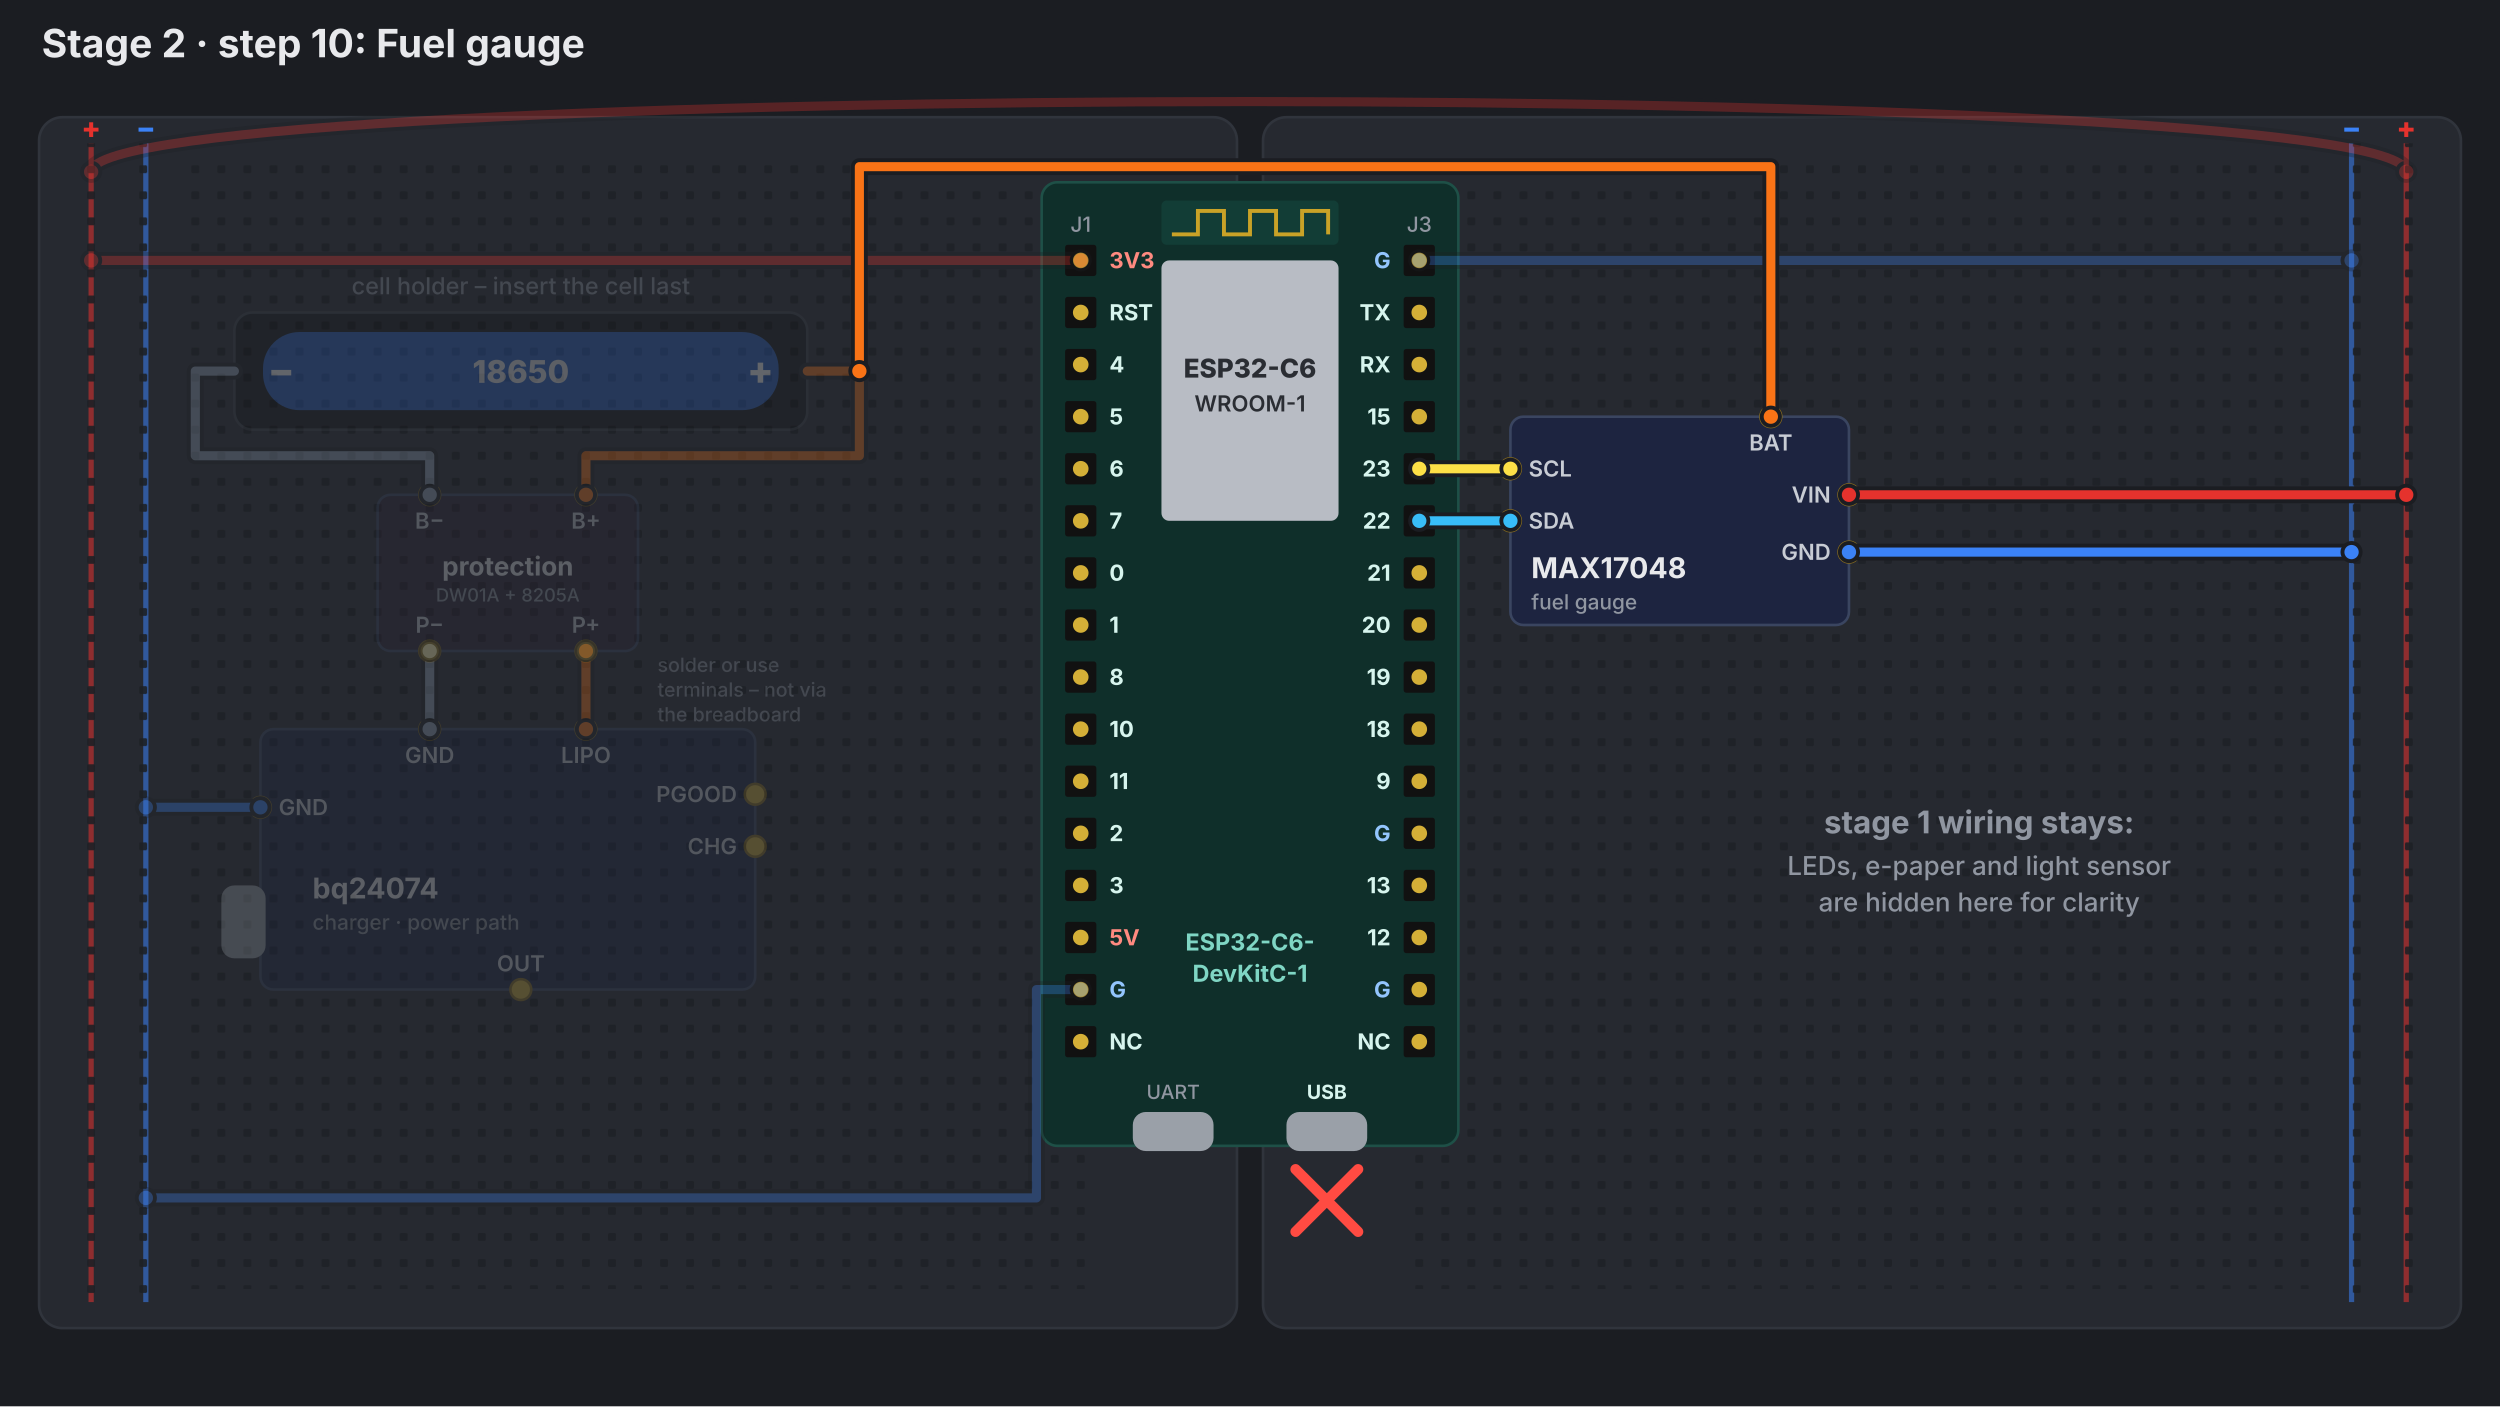
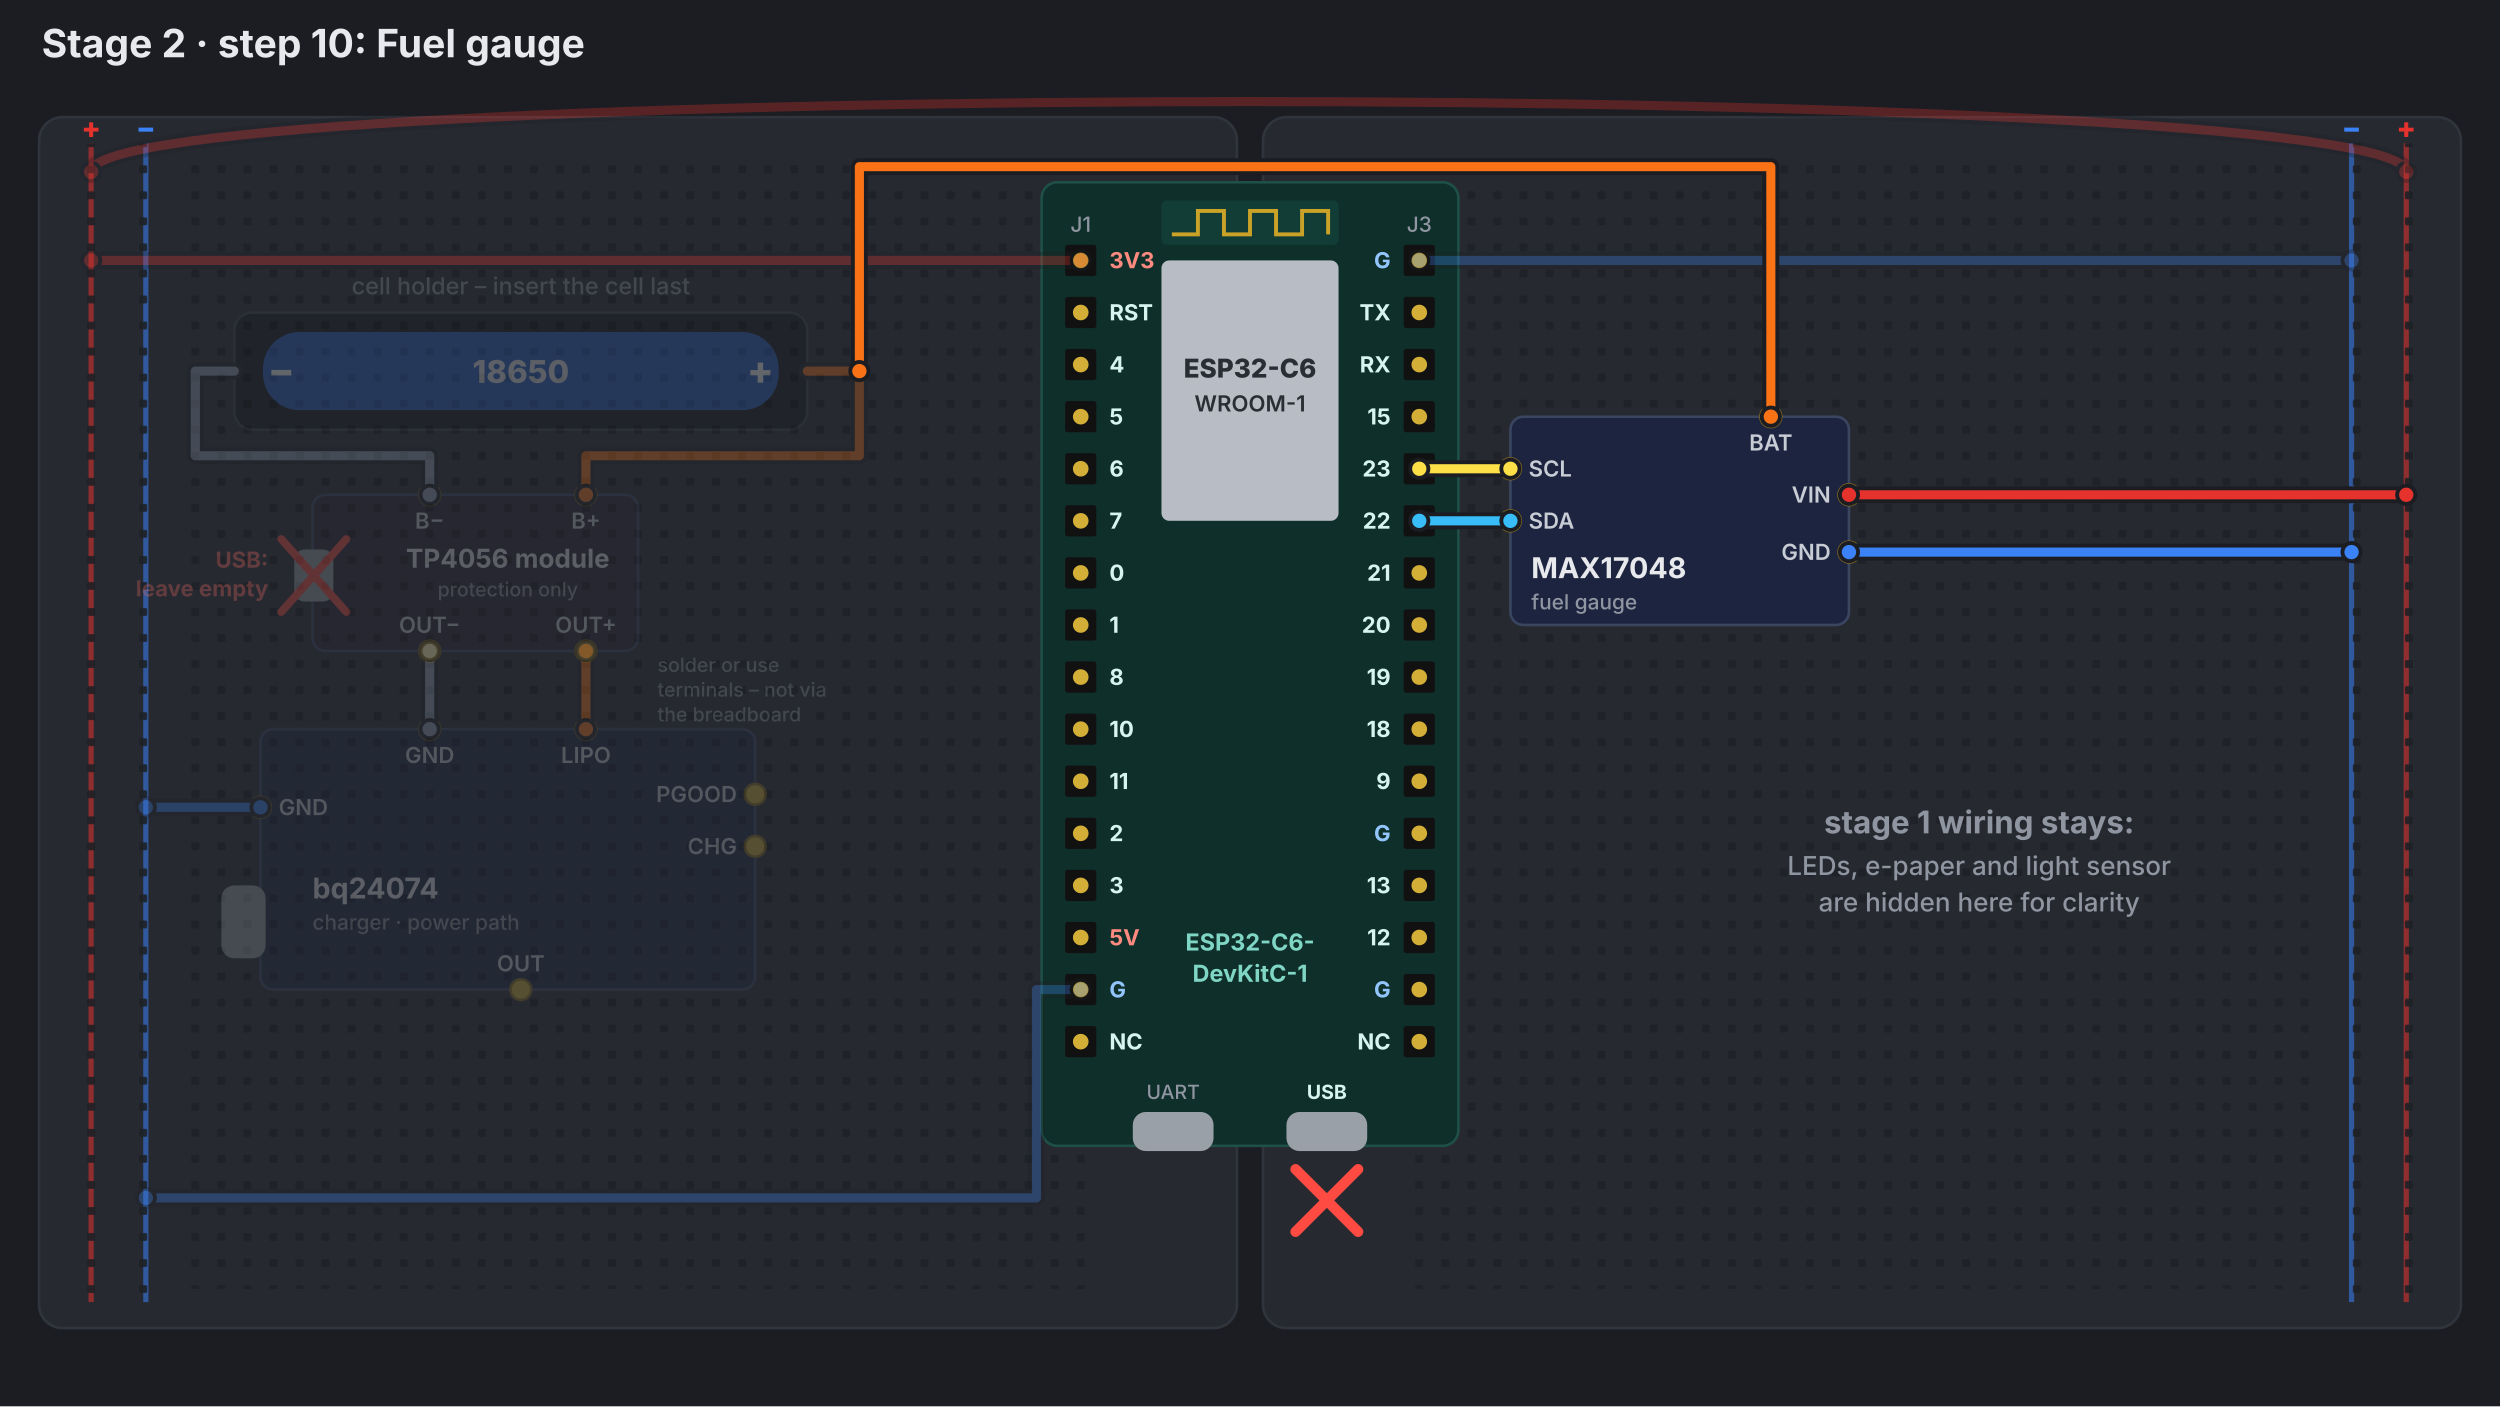
<svg xmlns="http://www.w3.org/2000/svg" viewBox="0 0 1920 1080" width="1920" height="1080" data-show="10">
  <style>
.step{transition:opacity .3s}
svg[data-show] .step{display:none}
svg[data-show] .step.done{display:inline;opacity:.28}
svg[data-show] .step.now{display:inline;opacity:1}
</style>
  <rect width="1920" height="1080" fill="#1b1d22" />
  <g id="base">
    <defs>
      <pattern id="holes" width="20" height="20" patternUnits="userSpaceOnUse">
        <rect x="7" y="7" width="6" height="6" rx="1" fill="#1d2025" />
      </pattern>
    </defs>
    <rect x="30" y="90" width="920" height="930" rx="18" fill="#262930" stroke="#30343c" stroke-width="2" />
    <rect x="140" y="120" width="700" height="870" fill="url(#holes)" opacity=".8" />
    <rect x="970" y="90" width="920" height="930" rx="18" fill="#262930" stroke="#30343c" stroke-width="2" />
    <rect x="1080" y="120" width="700" height="870" fill="url(#holes)" opacity=".8" />
    <path d="M70 110 V1000" stroke="#e5322d" stroke-width="4" opacity=".55" />
    <rect x="61" y="110" width="18" height="890" fill="url(#holes)" opacity=".9" />
    <text x="70" y="106" font-family="Inter, 'DejaVu Sans', 'Segoe UI', Arial, sans-serif" font-size="22" font-weight="800" fill="#e5322d" text-anchor="middle">+</text>
    <path d="M112 110 V1000" stroke="#3b82f6" stroke-width="4" opacity=".55" />
    <rect x="103" y="110" width="18" height="890" fill="url(#holes)" opacity=".9" />
    <text x="112" y="106" font-family="Inter, 'DejaVu Sans', 'Segoe UI', Arial, sans-serif" font-size="22" font-weight="800" fill="#3b82f6" text-anchor="middle">−</text>
    <path d="M1848 110 V1000" stroke="#e5322d" stroke-width="4" opacity=".55" />
    <rect x="1839" y="110" width="18" height="890" fill="url(#holes)" opacity=".9" />
    <text x="1848" y="106" font-family="Inter, 'DejaVu Sans', 'Segoe UI', Arial, sans-serif" font-size="22" font-weight="800" fill="#e5322d" text-anchor="middle">+</text>
    <path d="M1806 110 V1000" stroke="#3b82f6" stroke-width="4" opacity=".55" />
    <rect x="1797" y="110" width="18" height="890" fill="url(#holes)" opacity=".9" />
    <text x="1806" y="106" font-family="Inter, 'DejaVu Sans', 'Segoe UI', Arial, sans-serif" font-size="22" font-weight="800" fill="#3b82f6" text-anchor="middle">−</text>
    <rect x="800" y="140" width="320" height="740" rx="12" fill="#0f2f2a" stroke="#1e5047" stroke-width="2" />
    <rect x="892" y="154" width="136" height="34" rx="4" fill="#123d36" />
    <path d="M900 180 h20 v-18 h20 v18 h20 v-18 h20 v18 h20 v-18 h20 v18" fill="none" stroke="#c9a227" stroke-width="3" />
    <rect x="892" y="200" width="136" height="200" rx="6" fill="#b8bcc4" />
    <text x="960" y="290" font-family="Inter, 'DejaVu Sans', 'Segoe UI', Arial, sans-serif" font-size="20" font-weight="800" fill="#2a2d33" text-anchor="middle">ESP32-C6</text>
    <text x="960" y="316" font-family="Inter, 'DejaVu Sans', 'Segoe UI', Arial, sans-serif" font-size="17" font-weight="600" fill="#2a2d33" text-anchor="middle">WROOM-1</text>
    <text x="960" y="730" font-family="Inter, 'DejaVu Sans', 'Segoe UI', Arial, sans-serif" font-size="18" font-weight="700" fill="#7fd6c4" text-anchor="middle">ESP32-C6-</text>
    <text x="960" y="754" font-family="Inter, 'DejaVu Sans', 'Segoe UI', Arial, sans-serif" font-size="18" font-weight="700" fill="#7fd6c4" text-anchor="middle">DevKitC-1</text>
    <rect x="818" y="188" width="24" height="24" fill="#111" rx="2" />
    <circle cx="830" cy="200" r="6" fill="#d4af37" />
    <rect x="818" y="228" width="24" height="24" fill="#111" rx="2" />
    <circle cx="830" cy="240" r="6" fill="#d4af37" />
    <rect x="818" y="268" width="24" height="24" fill="#111" rx="2" />
    <circle cx="830" cy="280" r="6" fill="#d4af37" />
    <rect x="818" y="308" width="24" height="24" fill="#111" rx="2" />
    <circle cx="830" cy="320" r="6" fill="#d4af37" />
    <rect x="818" y="348" width="24" height="24" fill="#111" rx="2" />
    <circle cx="830" cy="360" r="6" fill="#d4af37" />
    <rect x="818" y="388" width="24" height="24" fill="#111" rx="2" />
    <circle cx="830" cy="400" r="6" fill="#d4af37" />
    <rect x="818" y="428" width="24" height="24" fill="#111" rx="2" />
    <circle cx="830" cy="440" r="6" fill="#d4af37" />
    <rect x="818" y="468" width="24" height="24" fill="#111" rx="2" />
    <circle cx="830" cy="480" r="6" fill="#d4af37" />
    <rect x="818" y="508" width="24" height="24" fill="#111" rx="2" />
    <circle cx="830" cy="520" r="6" fill="#d4af37" />
    <rect x="818" y="548" width="24" height="24" fill="#111" rx="2" />
    <circle cx="830" cy="560" r="6" fill="#d4af37" />
    <rect x="818" y="588" width="24" height="24" fill="#111" rx="2" />
    <circle cx="830" cy="600" r="6" fill="#d4af37" />
    <rect x="818" y="628" width="24" height="24" fill="#111" rx="2" />
    <circle cx="830" cy="640" r="6" fill="#d4af37" />
    <rect x="818" y="668" width="24" height="24" fill="#111" rx="2" />
    <circle cx="830" cy="680" r="6" fill="#d4af37" />
    <rect x="818" y="708" width="24" height="24" fill="#111" rx="2" />
    <circle cx="830" cy="720" r="6" fill="#d4af37" />
    <rect x="818" y="748" width="24" height="24" fill="#111" rx="2" />
    <circle cx="830" cy="760" r="6" fill="#d4af37" />
    <rect x="818" y="788" width="24" height="24" fill="#111" rx="2" />
    <circle cx="830" cy="800" r="6" fill="#d4af37" />
    <rect x="1078" y="188" width="24" height="24" fill="#111" rx="2" />
    <circle cx="1090" cy="200" r="6" fill="#d4af37" />
    <rect x="1078" y="228" width="24" height="24" fill="#111" rx="2" />
    <circle cx="1090" cy="240" r="6" fill="#d4af37" />
    <rect x="1078" y="268" width="24" height="24" fill="#111" rx="2" />
    <circle cx="1090" cy="280" r="6" fill="#d4af37" />
    <rect x="1078" y="308" width="24" height="24" fill="#111" rx="2" />
    <circle cx="1090" cy="320" r="6" fill="#d4af37" />
    <rect x="1078" y="348" width="24" height="24" fill="#111" rx="2" />
    <circle cx="1090" cy="360" r="6" fill="#d4af37" />
    <rect x="1078" y="388" width="24" height="24" fill="#111" rx="2" />
    <circle cx="1090" cy="400" r="6" fill="#d4af37" />
    <rect x="1078" y="428" width="24" height="24" fill="#111" rx="2" />
    <circle cx="1090" cy="440" r="6" fill="#d4af37" />
    <rect x="1078" y="468" width="24" height="24" fill="#111" rx="2" />
    <circle cx="1090" cy="480" r="6" fill="#d4af37" />
    <rect x="1078" y="508" width="24" height="24" fill="#111" rx="2" />
    <circle cx="1090" cy="520" r="6" fill="#d4af37" />
    <rect x="1078" y="548" width="24" height="24" fill="#111" rx="2" />
    <circle cx="1090" cy="560" r="6" fill="#d4af37" />
    <rect x="1078" y="588" width="24" height="24" fill="#111" rx="2" />
    <circle cx="1090" cy="600" r="6" fill="#d4af37" />
    <rect x="1078" y="628" width="24" height="24" fill="#111" rx="2" />
    <circle cx="1090" cy="640" r="6" fill="#d4af37" />
    <rect x="1078" y="668" width="24" height="24" fill="#111" rx="2" />
    <circle cx="1090" cy="680" r="6" fill="#d4af37" />
    <rect x="1078" y="708" width="24" height="24" fill="#111" rx="2" />
    <circle cx="1090" cy="720" r="6" fill="#d4af37" />
    <rect x="1078" y="748" width="24" height="24" fill="#111" rx="2" />
    <circle cx="1090" cy="760" r="6" fill="#d4af37" />
    <rect x="1078" y="788" width="24" height="24" fill="#111" rx="2" />
    <circle cx="1090" cy="800" r="6" fill="#d4af37" />
    <text x="830" y="178" font-family="Inter, 'DejaVu Sans', 'Segoe UI', Arial, sans-serif" font-size="16" font-weight="500" fill="#9096a1" text-anchor="middle">J1</text>
    <text x="1090" y="178" font-family="Inter, 'DejaVu Sans', 'Segoe UI', Arial, sans-serif" font-size="16" font-weight="500" fill="#9096a1" text-anchor="middle">J3</text>
    <rect x="870" y="854" width="62" height="30" rx="10" fill="#9aa0a8" />
    <text x="901" y="844" font-family="Inter, 'DejaVu Sans', 'Segoe UI', Arial, sans-serif" font-size="15" font-weight="500" fill="#9096a1" text-anchor="middle">UART</text>
    <rect x="988" y="854" width="62" height="30" rx="10" fill="#9aa0a8" />
    <text x="1019" y="844" font-family="Inter, 'DejaVu Sans', 'Segoe UI', Arial, sans-serif" font-size="15" font-weight="700" fill="#d7f5ee" text-anchor="middle">USB</text>
    <path d="M995 898 l48 48 M1043 898 l-48 48" stroke="#ff4b42" stroke-width="8" stroke-linecap="round" />
    <g opacity=".3">
      <g class="wire-g">
        <path class="halo" d="M830 200 L70 200" fill="none" stroke="#1b1d22" stroke-width="13" stroke-linecap="round" stroke-linejoin="round" pathLength="1" />
        <path class="wire" d="M830 200 L70 200" fill="none" stroke="#e5322d" stroke-width="7" stroke-linecap="round" stroke-linejoin="round" pathLength="1" />
        <circle class="dot" cx="830" cy="200" r="7" fill="#e5322d" stroke="#1b1d22" stroke-width="3" />
        <circle class="dot" cx="70" cy="200" r="7" fill="#e5322d" stroke="#1b1d22" stroke-width="3" />
      </g>
      <g class="wire-g">
        <path class="halo" d="M830 760 L796 760 L796 920 L112 920" fill="none" stroke="#1b1d22" stroke-width="13" stroke-linecap="round" stroke-linejoin="round" pathLength="1" />
        <path class="wire" d="M830 760 L796 760 L796 920 L112 920" fill="none" stroke="#3b82f6" stroke-width="7" stroke-linecap="round" stroke-linejoin="round" pathLength="1" />
        <circle class="dot" cx="830" cy="760" r="7" fill="#3b82f6" stroke="#1b1d22" stroke-width="3" />
        <circle class="dot" cx="112" cy="920" r="7" fill="#3b82f6" stroke="#1b1d22" stroke-width="3" />
      </g>
      <g class="wire-g">
        <path class="halo" d="M1090 200 L1806 200" fill="none" stroke="#1b1d22" stroke-width="13" stroke-linecap="round" stroke-linejoin="round" pathLength="1" />
        <path class="wire" d="M1090 200 L1806 200" fill="none" stroke="#3b82f6" stroke-width="7" stroke-linecap="round" stroke-linejoin="round" pathLength="1" />
        <circle class="dot" cx="1090" cy="200" r="7" fill="#3b82f6" stroke="#1b1d22" stroke-width="3" />
        <circle class="dot" cx="1806" cy="200" r="7" fill="#3b82f6" stroke="#1b1d22" stroke-width="3" />
      </g>
      <g class="wire-g">
        <path class="halo" d="M70 132 C 70 60, 1848 60, 1848 132" fill="none" stroke="#1b1d22" stroke-width="13" stroke-linecap="round" stroke-linejoin="round" pathLength="1" />
        <path class="wire" d="M70 132 C 70 60, 1848 60, 1848 132" fill="none" stroke="#e5322d" stroke-width="7" stroke-linecap="round" stroke-linejoin="round" pathLength="1" />
        <circle class="dot" cx="70" cy="132" r="7" fill="#e5322d" stroke="#1b1d22" stroke-width="3" />
        <circle class="dot" cx="1848" cy="132" r="7" fill="#e5322d" stroke="#1b1d22" stroke-width="3" />
      </g>
    </g>
    <text x="1520" y="640" font-family="Inter, 'DejaVu Sans', 'Segoe UI', Arial, sans-serif" font-size="24" font-weight="700" fill="#9096a1" text-anchor="middle">stage 1 wiring stays:</text>
    <text x="1520" y="672" font-family="Inter, 'DejaVu Sans', 'Segoe UI', Arial, sans-serif" font-size="20" font-weight="500" fill="#9096a1" text-anchor="middle">LEDs, e-paper and light sensor</text>
    <text x="1520" y="700" font-family="Inter, 'DejaVu Sans', 'Segoe UI', Arial, sans-serif" font-size="20" font-weight="500" fill="#9096a1" text-anchor="middle">are hidden here for clarity</text>
  </g>
  <g id="step-8" class="step done" data-step="8">
    <rect x="180" y="240" width="440" height="90" rx="14" fill="#111317" stroke="#3a3d45" stroke-width="2" />
    <rect x="202" y="255" width="396" height="60" rx="28" fill="#2d6cdf" opacity=".85" />
    <text x="400" y="294" font-family="Inter, 'DejaVu Sans', 'Segoe UI', Arial, sans-serif" font-size="24" font-weight="800" fill="#e8e9ec" text-anchor="middle">18650</text>
    <text x="584" y="295" font-family="Inter, 'DejaVu Sans', 'Segoe UI', Arial, sans-serif" font-size="30" font-weight="800" fill="#fff" text-anchor="middle">+</text>
    <text x="216" y="295" font-family="Inter, 'DejaVu Sans', 'Segoe UI', Arial, sans-serif" font-size="30" font-weight="800" fill="#fff" text-anchor="middle">−</text>
    <text x="400" y="226" font-family="Inter, 'DejaVu Sans', 'Segoe UI', Arial, sans-serif" font-size="18" font-weight="500" fill="#9096a1" text-anchor="middle">cell holder – insert the cell last</text>
-     <rect x="290" y="380" width="200" height="120" rx="10" fill="#2a2133" stroke="#3a4560" stroke-width="2" />
-     <text x="306" y="412" font-family="Inter, 'DejaVu Sans', 'Segoe UI', Arial, sans-serif" font-size="22" font-weight="700" fill="#e8e9ec" text-anchor="start" />
-     <text x="390" y="442" font-family="Inter, 'DejaVu Sans', 'Segoe UI', Arial, sans-serif" font-size="20" font-weight="700" fill="#e8e9ec" text-anchor="middle">protection</text>
-     <text x="390" y="462" font-family="Inter, 'DejaVu Sans', 'Segoe UI', Arial, sans-serif" font-size="14" font-weight="500" fill="#9096a1" text-anchor="middle">DW01A + 8205A</text>
+     <rect x="240" y="380" width="250" height="120" rx="10" fill="#2a2133" stroke="#3a4560" stroke-width="2" />
+     <text x="256" y="412" font-family="Inter, 'DejaVu Sans', 'Segoe UI', Arial, sans-serif" font-size="22" font-weight="700" fill="#e8e9ec" text-anchor="start" />
+     <text x="390" y="436" font-family="Inter, 'DejaVu Sans', 'Segoe UI', Arial, sans-serif" font-size="20" font-weight="700" fill="#e8e9ec" text-anchor="middle">TP4056 module</text>
+     <text x="390" y="458" font-family="Inter, 'DejaVu Sans', 'Segoe UI', Arial, sans-serif" font-size="15" font-weight="500" fill="#9096a1" text-anchor="middle">protection only</text>
    <circle cx="330" cy="380" r="8" fill="#d4af37" stroke="#8a6d1d" stroke-width="2" />
    <text x="330" y="406" font-family="Inter, 'DejaVu Sans', 'Segoe UI', Arial, sans-serif" font-size="17" font-weight="600" fill="#c8ccd4" text-anchor="middle">B−</text>
    <circle cx="450" cy="380" r="8" fill="#d4af37" stroke="#8a6d1d" stroke-width="2" />
    <text x="450" y="406" font-family="Inter, 'DejaVu Sans', 'Segoe UI', Arial, sans-serif" font-size="17" font-weight="600" fill="#c8ccd4" text-anchor="middle">B+</text>
    <circle cx="330" cy="500" r="8" fill="#d4af37" stroke="#8a6d1d" stroke-width="2" />
-     <text x="330" y="486" font-family="Inter, 'DejaVu Sans', 'Segoe UI', Arial, sans-serif" font-size="17" font-weight="600" fill="#c8ccd4" text-anchor="middle">P−</text>
+     <text x="330" y="486" font-family="Inter, 'DejaVu Sans', 'Segoe UI', Arial, sans-serif" font-size="17" font-weight="600" fill="#c8ccd4" text-anchor="middle">OUT−</text>
    <circle cx="450" cy="500" r="8" fill="#d4af37" stroke="#8a6d1d" stroke-width="2" />
-     <text x="450" y="486" font-family="Inter, 'DejaVu Sans', 'Segoe UI', Arial, sans-serif" font-size="17" font-weight="600" fill="#c8ccd4" text-anchor="middle">P+</text>
+     <text x="450" y="486" font-family="Inter, 'DejaVu Sans', 'Segoe UI', Arial, sans-serif" font-size="17" font-weight="600" fill="#c8ccd4" text-anchor="middle">OUT+</text>
+     <rect x="226" y="422" width="30" height="40" rx="8" fill="#9aa0a8" />
+     <path d="M216 414 l50 56 M266 414 l-50 56" stroke="#ff4b42" stroke-width="6" stroke-linecap="round" />
+     <text x="206" y="436" font-family="Inter, 'DejaVu Sans', 'Segoe UI', Arial, sans-serif" font-size="17" font-weight="700" fill="#ff6b63" text-anchor="end">USB:</text>
+     <text x="206" y="458" font-family="Inter, 'DejaVu Sans', 'Segoe UI', Arial, sans-serif" font-size="17" font-weight="700" fill="#ff6b63" text-anchor="end">leave empty</text>
    <g class="wire-g">
      <path class="halo" d="M620 285 L660 285 L660 350 L450 350 L450 380" fill="none" stroke="#1b1d22" stroke-width="13" stroke-linecap="round" stroke-linejoin="round" pathLength="1" />
      <path class="wire" d="M620 285 L660 285 L660 350 L450 350 L450 380" fill="none" stroke="#f97316" stroke-width="7" stroke-linecap="round" stroke-linejoin="round" pathLength="1" />
      <circle class="dot" cx="450" cy="380" r="7" fill="#f97316" stroke="#1b1d22" stroke-width="3" />
    </g>
    <g class="wire-g">
      <path class="halo" d="M180 285 L150 285 L150 350 L330 350 L330 380" fill="none" stroke="#1b1d22" stroke-width="13" stroke-linecap="round" stroke-linejoin="round" pathLength="1" />
      <path class="wire" d="M180 285 L150 285 L150 350 L330 350 L330 380" fill="none" stroke="#94a3b8" stroke-width="7" stroke-linecap="round" stroke-linejoin="round" pathLength="1" />
      <circle class="dot" cx="330" cy="380" r="7" fill="#94a3b8" stroke="#1b1d22" stroke-width="3" />
    </g>
  </g>
  <g id="step-9" class="step done" data-step="9">
    <rect x="200" y="560" width="380" height="200" rx="10" fill="#1d2440" stroke="#3a4560" stroke-width="2" />
    <text x="216" y="592" font-family="Inter, 'DejaVu Sans', 'Segoe UI', Arial, sans-serif" font-size="22" font-weight="700" fill="#e8e9ec" text-anchor="start" />
    <text x="240" y="690" font-family="Inter, 'DejaVu Sans', 'Segoe UI', Arial, sans-serif" font-size="22" font-weight="700" fill="#e8e9ec" text-anchor="start">bq24074</text>
    <text x="240" y="714" font-family="Inter, 'DejaVu Sans', 'Segoe UI', Arial, sans-serif" font-size="16" font-weight="500" fill="#9096a1" text-anchor="start">charger · power path</text>
    <circle cx="330" cy="560" r="8" fill="#d4af37" stroke="#8a6d1d" stroke-width="2" />
    <text x="330" y="586" font-family="Inter, 'DejaVu Sans', 'Segoe UI', Arial, sans-serif" font-size="17" font-weight="600" fill="#c8ccd4" text-anchor="middle">GND</text>
    <circle cx="450" cy="560" r="8" fill="#d4af37" stroke="#8a6d1d" stroke-width="2" />
    <text x="450" y="586" font-family="Inter, 'DejaVu Sans', 'Segoe UI', Arial, sans-serif" font-size="17" font-weight="600" fill="#c8ccd4" text-anchor="middle">LIPO</text>
    <circle cx="580" cy="610" r="8" fill="#d4af37" stroke="#8a6d1d" stroke-width="2" />
    <text x="566" y="616" font-family="Inter, 'DejaVu Sans', 'Segoe UI', Arial, sans-serif" font-size="17" font-weight="600" fill="#c8ccd4" text-anchor="end">PGOOD</text>
    <circle cx="580" cy="650" r="8" fill="#d4af37" stroke="#8a6d1d" stroke-width="2" />
    <text x="566" y="656" font-family="Inter, 'DejaVu Sans', 'Segoe UI', Arial, sans-serif" font-size="17" font-weight="600" fill="#c8ccd4" text-anchor="end">CHG</text>
    <circle cx="200" cy="620" r="8" fill="#d4af37" stroke="#8a6d1d" stroke-width="2" />
    <text x="214" y="626" font-family="Inter, 'DejaVu Sans', 'Segoe UI', Arial, sans-serif" font-size="17" font-weight="600" fill="#c8ccd4" text-anchor="start">GND</text>
    <circle cx="400" cy="760" r="8" fill="#d4af37" stroke="#8a6d1d" stroke-width="2" />
    <text x="400" y="746" font-family="Inter, 'DejaVu Sans', 'Segoe UI', Arial, sans-serif" font-size="17" font-weight="600" fill="#c8ccd4" text-anchor="middle">OUT</text>
    <rect x="170" y="680" width="34" height="56" rx="10" fill="#9aa0a8" />
    <g class="wire-g">
      <path class="halo" d="M450 500 L450 560" fill="none" stroke="#1b1d22" stroke-width="13" stroke-linecap="round" stroke-linejoin="round" pathLength="1" />
      <path class="wire" d="M450 500 L450 560" fill="none" stroke="#f97316" stroke-width="7" stroke-linecap="round" stroke-linejoin="round" pathLength="1" />
      <circle class="dot" cx="450" cy="500" r="7" fill="#f97316" stroke="#1b1d22" stroke-width="3" />
      <circle class="dot" cx="450" cy="560" r="7" fill="#f97316" stroke="#1b1d22" stroke-width="3" />
    </g>
    <g class="wire-g">
      <path class="halo" d="M330 500 L330 560" fill="none" stroke="#1b1d22" stroke-width="13" stroke-linecap="round" stroke-linejoin="round" pathLength="1" />
      <path class="wire" d="M330 500 L330 560" fill="none" stroke="#94a3b8" stroke-width="7" stroke-linecap="round" stroke-linejoin="round" pathLength="1" />
      <circle class="dot" cx="330" cy="500" r="7" fill="#94a3b8" stroke="#1b1d22" stroke-width="3" />
      <circle class="dot" cx="330" cy="560" r="7" fill="#94a3b8" stroke="#1b1d22" stroke-width="3" />
    </g>
    <g class="wire-g">
      <path class="halo" d="M200 620 L112 620" fill="none" stroke="#1b1d22" stroke-width="13" stroke-linecap="round" stroke-linejoin="round" pathLength="1" />
      <path class="wire" d="M200 620 L112 620" fill="none" stroke="#3b82f6" stroke-width="7" stroke-linecap="round" stroke-linejoin="round" pathLength="1" />
      <circle class="dot" cx="200" cy="620" r="7" fill="#3b82f6" stroke="#1b1d22" stroke-width="3" />
      <circle class="dot" cx="112" cy="620" r="7" fill="#3b82f6" stroke="#1b1d22" stroke-width="3" />
    </g>
    <text x="505" y="516" font-family="Inter, 'DejaVu Sans', 'Segoe UI', Arial, sans-serif" font-size="15" font-weight="500" fill="#9096a1" text-anchor="start">solder or use</text>
    <text x="505" y="535" font-family="Inter, 'DejaVu Sans', 'Segoe UI', Arial, sans-serif" font-size="15" font-weight="500" fill="#9096a1" text-anchor="start">terminals – not via</text>
    <text x="505" y="554" font-family="Inter, 'DejaVu Sans', 'Segoe UI', Arial, sans-serif" font-size="15" font-weight="500" fill="#9096a1" text-anchor="start">the breadboard</text>
  </g>
  <g id="step-10" class="step now" data-step="10">
    <rect x="1160" y="320" width="260" height="160" rx="10" fill="#1d2440" stroke="#3a4560" stroke-width="2" />
    <text x="1176" y="352" font-family="Inter, 'DejaVu Sans', 'Segoe UI', Arial, sans-serif" font-size="22" font-weight="700" fill="#e8e9ec" text-anchor="start" />
    <text x="1176" y="444" font-family="Inter, 'DejaVu Sans', 'Segoe UI', Arial, sans-serif" font-size="22" font-weight="700" fill="#e8e9ec" text-anchor="start">MAX17048</text>
    <text x="1176" y="468" font-family="Inter, 'DejaVu Sans', 'Segoe UI', Arial, sans-serif" font-size="16" font-weight="500" fill="#9096a1" text-anchor="start">fuel gauge</text>
    <circle cx="1160" cy="360" r="8" fill="#d4af37" stroke="#8a6d1d" stroke-width="2" />
    <text x="1174" y="366" font-family="Inter, 'DejaVu Sans', 'Segoe UI', Arial, sans-serif" font-size="17" font-weight="600" fill="#c8ccd4" text-anchor="start">SCL</text>
    <circle cx="1160" cy="400" r="8" fill="#d4af37" stroke="#8a6d1d" stroke-width="2" />
    <text x="1174" y="406" font-family="Inter, 'DejaVu Sans', 'Segoe UI', Arial, sans-serif" font-size="17" font-weight="600" fill="#c8ccd4" text-anchor="start">SDA</text>
    <circle cx="1360" cy="320" r="8" fill="#d4af37" stroke="#8a6d1d" stroke-width="2" />
    <text x="1360" y="346" font-family="Inter, 'DejaVu Sans', 'Segoe UI', Arial, sans-serif" font-size="17" font-weight="600" fill="#c8ccd4" text-anchor="middle">BAT</text>
    <circle cx="1420" cy="380" r="8" fill="#d4af37" stroke="#8a6d1d" stroke-width="2" />
    <text x="1406" y="386" font-family="Inter, 'DejaVu Sans', 'Segoe UI', Arial, sans-serif" font-size="17" font-weight="600" fill="#c8ccd4" text-anchor="end">VIN</text>
    <circle cx="1420" cy="424" r="8" fill="#d4af37" stroke="#8a6d1d" stroke-width="2" />
    <text x="1406" y="430" font-family="Inter, 'DejaVu Sans', 'Segoe UI', Arial, sans-serif" font-size="17" font-weight="600" fill="#c8ccd4" text-anchor="end">GND</text>
    <g class="wire-g">
      <path class="halo" d="M1090 360 L1160 360" fill="none" stroke="#1b1d22" stroke-width="13" stroke-linecap="round" stroke-linejoin="round" pathLength="1" />
      <path class="wire" d="M1090 360 L1160 360" fill="none" stroke="#fde047" stroke-width="7" stroke-linecap="round" stroke-linejoin="round" pathLength="1" />
      <circle class="dot" cx="1090" cy="360" r="7" fill="#fde047" stroke="#1b1d22" stroke-width="3" />
      <circle class="dot" cx="1160" cy="360" r="7" fill="#fde047" stroke="#1b1d22" stroke-width="3" />
    </g>
    <g class="wire-g">
      <path class="halo" d="M1090 400 L1160 400" fill="none" stroke="#1b1d22" stroke-width="13" stroke-linecap="round" stroke-linejoin="round" pathLength="1" />
      <path class="wire" d="M1090 400 L1160 400" fill="none" stroke="#38bdf8" stroke-width="7" stroke-linecap="round" stroke-linejoin="round" pathLength="1" />
      <circle class="dot" cx="1090" cy="400" r="7" fill="#38bdf8" stroke="#1b1d22" stroke-width="3" />
      <circle class="dot" cx="1160" cy="400" r="7" fill="#38bdf8" stroke="#1b1d22" stroke-width="3" />
    </g>
    <g class="wire-g">
      <path class="halo" d="M660 285 L660 128 L1360 128 L1360 320" fill="none" stroke="#1b1d22" stroke-width="13" stroke-linecap="round" stroke-linejoin="round" pathLength="1" />
      <path class="wire" d="M660 285 L660 128 L1360 128 L1360 320" fill="none" stroke="#f97316" stroke-width="7" stroke-linecap="round" stroke-linejoin="round" pathLength="1" />
      <circle class="dot" cx="660" cy="285" r="7" fill="#f97316" stroke="#1b1d22" stroke-width="3" />
      <circle class="dot" cx="1360" cy="320" r="7" fill="#f97316" stroke="#1b1d22" stroke-width="3" />
    </g>
    <g class="wire-g">
      <path class="halo" d="M1420 380 L1848 380" fill="none" stroke="#1b1d22" stroke-width="13" stroke-linecap="round" stroke-linejoin="round" pathLength="1" />
      <path class="wire" d="M1420 380 L1848 380" fill="none" stroke="#e5322d" stroke-width="7" stroke-linecap="round" stroke-linejoin="round" pathLength="1" />
      <circle class="dot" cx="1420" cy="380" r="7" fill="#e5322d" stroke="#1b1d22" stroke-width="3" />
      <circle class="dot" cx="1848" cy="380" r="7" fill="#e5322d" stroke="#1b1d22" stroke-width="3" />
    </g>
    <g class="wire-g">
      <path class="halo" d="M1420 424 L1806 424" fill="none" stroke="#1b1d22" stroke-width="13" stroke-linecap="round" stroke-linejoin="round" pathLength="1" />
      <path class="wire" d="M1420 424 L1806 424" fill="none" stroke="#3b82f6" stroke-width="7" stroke-linecap="round" stroke-linejoin="round" pathLength="1" />
      <circle class="dot" cx="1420" cy="424" r="7" fill="#3b82f6" stroke="#1b1d22" stroke-width="3" />
      <circle class="dot" cx="1806" cy="424" r="7" fill="#3b82f6" stroke="#1b1d22" stroke-width="3" />
    </g>
  </g>
  <g id="step-11" class="step" data-step="11">
    <rect x="300" y="790" width="240" height="110" rx="10" fill="#2a2133" stroke="#3a4560" stroke-width="2" />
    <text x="316" y="822" font-family="Inter, 'DejaVu Sans', 'Segoe UI', Arial, sans-serif" font-size="22" font-weight="700" fill="#e8e9ec" text-anchor="start" />
-     <text x="410" y="852" font-family="Inter, 'DejaVu Sans', 'Segoe UI', Arial, sans-serif" font-size="22" font-weight="700" fill="#e8e9ec" text-anchor="start">S7V8F3</text>
+     <text x="410" y="852" font-family="Inter, 'DejaVu Sans', 'Segoe UI', Arial, sans-serif" font-size="22" font-weight="700" fill="#e8e9ec" text-anchor="start">TPS63020</text>
    <text x="410" y="876" font-family="Inter, 'DejaVu Sans', 'Segoe UI', Arial, sans-serif" font-size="15" font-weight="500" fill="#9096a1" text-anchor="start">buck-boost 3.3 V</text>
    <circle cx="400" cy="790" r="8" fill="#d4af37" stroke="#8a6d1d" stroke-width="2" />
    <text x="400" y="816" font-family="Inter, 'DejaVu Sans', 'Segoe UI', Arial, sans-serif" font-size="17" font-weight="600" fill="#c8ccd4" text-anchor="middle">VIN</text>
    <circle cx="300" cy="834" r="8" fill="#d4af37" stroke="#8a6d1d" stroke-width="2" />
    <text x="314" y="840" font-family="Inter, 'DejaVu Sans', 'Segoe UI', Arial, sans-serif" font-size="17" font-weight="600" fill="#c8ccd4" text-anchor="start">VOUT</text>
    <circle cx="300" cy="874" r="8" fill="#d4af37" stroke="#8a6d1d" stroke-width="2" />
    <text x="314" y="880" font-family="Inter, 'DejaVu Sans', 'Segoe UI', Arial, sans-serif" font-size="17" font-weight="600" fill="#c8ccd4" text-anchor="start">GND</text>
+     <rect x="570" y="800" width="200" height="96" rx="10" fill="#1f2a44" stroke="#3a4560" stroke-width="2" />
+     <text x="670" y="826" font-family="Inter, 'DejaVu Sans', 'Segoe UI', Arial, sans-serif" font-size="16" font-weight="500" fill="#9096a1" text-anchor="middle">solder jumper</text>
+     <rect x="592" y="844" width="14" height="22" rx="2" fill="#d4af37" />
+     <rect x="614" y="844" width="14" height="22" rx="2" fill="#d4af37" />
+     <ellipse cx="610" cy="855" rx="21" ry="13" fill="#c9ccd2" />
+     <text x="610" y="888" font-family="Inter, 'DejaVu Sans', 'Segoe UI', Arial, sans-serif" font-size="16" font-weight="700" fill="#e8e9ec" text-anchor="middle">3.3</text>
+     <rect x="652" y="844" width="14" height="22" rx="2" fill="#d4af37" />
+     <rect x="674" y="844" width="14" height="22" rx="2" fill="#d4af37" />
+     <text x="670" y="888" font-family="Inter, 'DejaVu Sans', 'Segoe UI', Arial, sans-serif" font-size="16" font-weight="500" fill="#9096a1" text-anchor="middle">4.2</text>
+     <rect x="712" y="844" width="14" height="22" rx="2" fill="#d4af37" />
+     <rect x="734" y="844" width="14" height="22" rx="2" fill="#d4af37" />
+     <text x="730" y="888" font-family="Inter, 'DejaVu Sans', 'Segoe UI', Arial, sans-serif" font-size="16" font-weight="500" fill="#9096a1" text-anchor="middle">5</text>
    <g class="wire-g">
      <path class="halo" d="M400 760 L400 790" fill="none" stroke="#1b1d22" stroke-width="13" stroke-linecap="round" stroke-linejoin="round" pathLength="1" />
      <path class="wire" d="M400 760 L400 790" fill="none" stroke="#ef8a3b" stroke-width="7" stroke-linecap="round" stroke-linejoin="round" pathLength="1" />
      <circle class="dot" cx="400" cy="760" r="7" fill="#ef8a3b" stroke="#1b1d22" stroke-width="3" />
      <circle class="dot" cx="400" cy="790" r="7" fill="#ef8a3b" stroke="#1b1d22" stroke-width="3" />
    </g>
    <g class="wire-g">
      <path class="halo" d="M300 834 L70 834" fill="none" stroke="#1b1d22" stroke-width="13" stroke-linecap="round" stroke-linejoin="round" pathLength="1" />
      <path class="wire" d="M300 834 L70 834" fill="none" stroke="#e5322d" stroke-width="7" stroke-linecap="round" stroke-linejoin="round" pathLength="1" />
      <circle class="dot" cx="300" cy="834" r="7" fill="#e5322d" stroke="#1b1d22" stroke-width="3" />
      <circle class="dot" cx="70" cy="834" r="7" fill="#e5322d" stroke="#1b1d22" stroke-width="3" />
    </g>
    <g class="wire-g">
      <path class="halo" d="M300 874 L112 874" fill="none" stroke="#1b1d22" stroke-width="13" stroke-linecap="round" stroke-linejoin="round" pathLength="1" />
      <path class="wire" d="M300 874 L112 874" fill="none" stroke="#3b82f6" stroke-width="7" stroke-linecap="round" stroke-linejoin="round" pathLength="1" />
      <circle class="dot" cx="300" cy="874" r="7" fill="#3b82f6" stroke="#1b1d22" stroke-width="3" />
      <circle class="dot" cx="112" cy="874" r="7" fill="#3b82f6" stroke="#1b1d22" stroke-width="3" />
    </g>
    <text x="1019" y="1052" font-family="Inter, 'DejaVu Sans', 'Segoe UI', Arial, sans-serif" font-size="20" font-weight="700" fill="#ff4b42" text-anchor="middle">unplug the DevKit's USB</text>
  </g>
  <g id="step-12" class="step" data-step="12">
    <g class="wire-g">
      <path class="halo" d="M580 650 L740 650 L740 400 L830 400" fill="none" stroke="#1b1d22" stroke-width="13" stroke-linecap="round" stroke-linejoin="round" pathLength="1" />
      <path class="wire" d="M580 650 L740 650 L740 400 L830 400" fill="none" stroke="#e879f9" stroke-width="7" stroke-linecap="round" stroke-linejoin="round" pathLength="1" />
      <circle class="dot" cx="580" cy="650" r="7" fill="#e879f9" stroke="#1b1d22" stroke-width="3" />
      <circle class="dot" cx="830" cy="400" r="7" fill="#e879f9" stroke="#1b1d22" stroke-width="3" />
    </g>
    <g class="wire-g">
      <path class="halo" d="M580 610 L700 610 L700 150 L1130 150 L1130 280 L1090 280" fill="none" stroke="#1b1d22" stroke-width="13" stroke-linecap="round" stroke-linejoin="round" pathLength="1" />
      <path class="wire" d="M580 610 L700 610 L700 150 L1130 150 L1130 280 L1090 280" fill="none" stroke="#5eead4" stroke-width="7" stroke-linecap="round" stroke-linejoin="round" pathLength="1" />
      <circle class="dot" cx="580" cy="610" r="7" fill="#5eead4" stroke="#1b1d22" stroke-width="3" />
      <circle class="dot" cx="1090" cy="280" r="7" fill="#5eead4" stroke="#1b1d22" stroke-width="3" />
    </g>
    <text x="730" y="684" font-family="Inter, 'DejaVu Sans', 'Segoe UI', Arial, sans-serif" font-size="18" font-weight="700" fill="#e879f9" text-anchor="end">CHG → GPIO 7</text>
    <text x="1142" y="240" font-family="Inter, 'DejaVu Sans', 'Segoe UI', Arial, sans-serif" font-size="18" font-weight="700" fill="#5eead4" text-anchor="start">PGOOD → GPIO 17</text>
  </g>
  <g id="step-13" class="step" data-step="13">
    <g class="wire-g">
      <path class="halo" d="M170 708 L0 708" fill="none" stroke="#1b1d22" stroke-width="22" stroke-linecap="round" stroke-linejoin="round" pathLength="1" />
      <path class="wire" d="M170 708 L0 708" fill="none" stroke="#d1d5db" stroke-width="16" stroke-linecap="round" stroke-linejoin="round" pathLength="1" />
    </g>
    <text x="24" y="750" font-family="Inter, 'DejaVu Sans', 'Segoe UI', Arial, sans-serif" font-size="20" font-weight="700" fill="#e8e9ec" text-anchor="start">USB-C 5 V</text>
  </g>
  <g id="pin-labels">
    <text x="852" y="206" font-family="Inter, 'DejaVu Sans', 'Segoe UI', Arial, sans-serif" font-size="17" font-weight="700" fill="#ff8a80" text-anchor="start" stroke="#0f2f2a" stroke-width="5" paint-order="stroke">3V3</text>
    <text x="852" y="246" font-family="Inter, 'DejaVu Sans', 'Segoe UI', Arial, sans-serif" font-size="17" font-weight="700" fill="#d7f5ee" text-anchor="start" stroke="#0f2f2a" stroke-width="5" paint-order="stroke">RST</text>
    <text x="852" y="286" font-family="Inter, 'DejaVu Sans', 'Segoe UI', Arial, sans-serif" font-size="17" font-weight="700" fill="#d7f5ee" text-anchor="start" stroke="#0f2f2a" stroke-width="5" paint-order="stroke">4</text>
    <text x="852" y="326" font-family="Inter, 'DejaVu Sans', 'Segoe UI', Arial, sans-serif" font-size="17" font-weight="700" fill="#d7f5ee" text-anchor="start" stroke="#0f2f2a" stroke-width="5" paint-order="stroke">5</text>
    <text x="852" y="366" font-family="Inter, 'DejaVu Sans', 'Segoe UI', Arial, sans-serif" font-size="17" font-weight="700" fill="#d7f5ee" text-anchor="start" stroke="#0f2f2a" stroke-width="5" paint-order="stroke">6</text>
    <text x="852" y="406" font-family="Inter, 'DejaVu Sans', 'Segoe UI', Arial, sans-serif" font-size="17" font-weight="700" fill="#d7f5ee" text-anchor="start" stroke="#0f2f2a" stroke-width="5" paint-order="stroke">7</text>
    <text x="852" y="446" font-family="Inter, 'DejaVu Sans', 'Segoe UI', Arial, sans-serif" font-size="17" font-weight="700" fill="#d7f5ee" text-anchor="start" stroke="#0f2f2a" stroke-width="5" paint-order="stroke">0</text>
    <text x="852" y="486" font-family="Inter, 'DejaVu Sans', 'Segoe UI', Arial, sans-serif" font-size="17" font-weight="700" fill="#d7f5ee" text-anchor="start" stroke="#0f2f2a" stroke-width="5" paint-order="stroke">1</text>
    <text x="852" y="526" font-family="Inter, 'DejaVu Sans', 'Segoe UI', Arial, sans-serif" font-size="17" font-weight="700" fill="#d7f5ee" text-anchor="start" stroke="#0f2f2a" stroke-width="5" paint-order="stroke">8</text>
    <text x="852" y="566" font-family="Inter, 'DejaVu Sans', 'Segoe UI', Arial, sans-serif" font-size="17" font-weight="700" fill="#d7f5ee" text-anchor="start" stroke="#0f2f2a" stroke-width="5" paint-order="stroke">10</text>
    <text x="852" y="606" font-family="Inter, 'DejaVu Sans', 'Segoe UI', Arial, sans-serif" font-size="17" font-weight="700" fill="#d7f5ee" text-anchor="start" stroke="#0f2f2a" stroke-width="5" paint-order="stroke">11</text>
    <text x="852" y="646" font-family="Inter, 'DejaVu Sans', 'Segoe UI', Arial, sans-serif" font-size="17" font-weight="700" fill="#d7f5ee" text-anchor="start" stroke="#0f2f2a" stroke-width="5" paint-order="stroke">2</text>
    <text x="852" y="686" font-family="Inter, 'DejaVu Sans', 'Segoe UI', Arial, sans-serif" font-size="17" font-weight="700" fill="#d7f5ee" text-anchor="start" stroke="#0f2f2a" stroke-width="5" paint-order="stroke">3</text>
    <text x="852" y="726" font-family="Inter, 'DejaVu Sans', 'Segoe UI', Arial, sans-serif" font-size="17" font-weight="700" fill="#ff8a80" text-anchor="start" stroke="#0f2f2a" stroke-width="5" paint-order="stroke">5V</text>
    <text x="852" y="766" font-family="Inter, 'DejaVu Sans', 'Segoe UI', Arial, sans-serif" font-size="17" font-weight="700" fill="#93c5fd" text-anchor="start" stroke="#0f2f2a" stroke-width="5" paint-order="stroke">G</text>
    <text x="852" y="806" font-family="Inter, 'DejaVu Sans', 'Segoe UI', Arial, sans-serif" font-size="17" font-weight="700" fill="#d7f5ee" text-anchor="start" stroke="#0f2f2a" stroke-width="5" paint-order="stroke">NC</text>
    <text x="1068" y="206" font-family="Inter, 'DejaVu Sans', 'Segoe UI', Arial, sans-serif" font-size="17" font-weight="700" fill="#93c5fd" text-anchor="end" stroke="#0f2f2a" stroke-width="5" paint-order="stroke">G</text>
    <text x="1068" y="246" font-family="Inter, 'DejaVu Sans', 'Segoe UI', Arial, sans-serif" font-size="17" font-weight="700" fill="#d7f5ee" text-anchor="end" stroke="#0f2f2a" stroke-width="5" paint-order="stroke">TX</text>
    <text x="1068" y="286" font-family="Inter, 'DejaVu Sans', 'Segoe UI', Arial, sans-serif" font-size="17" font-weight="700" fill="#d7f5ee" text-anchor="end" stroke="#0f2f2a" stroke-width="5" paint-order="stroke">RX</text>
    <text x="1068" y="326" font-family="Inter, 'DejaVu Sans', 'Segoe UI', Arial, sans-serif" font-size="17" font-weight="700" fill="#d7f5ee" text-anchor="end" stroke="#0f2f2a" stroke-width="5" paint-order="stroke">15</text>
    <text x="1068" y="366" font-family="Inter, 'DejaVu Sans', 'Segoe UI', Arial, sans-serif" font-size="17" font-weight="700" fill="#d7f5ee" text-anchor="end" stroke="#0f2f2a" stroke-width="5" paint-order="stroke">23</text>
    <text x="1068" y="406" font-family="Inter, 'DejaVu Sans', 'Segoe UI', Arial, sans-serif" font-size="17" font-weight="700" fill="#d7f5ee" text-anchor="end" stroke="#0f2f2a" stroke-width="5" paint-order="stroke">22</text>
    <text x="1068" y="446" font-family="Inter, 'DejaVu Sans', 'Segoe UI', Arial, sans-serif" font-size="17" font-weight="700" fill="#d7f5ee" text-anchor="end" stroke="#0f2f2a" stroke-width="5" paint-order="stroke">21</text>
    <text x="1068" y="486" font-family="Inter, 'DejaVu Sans', 'Segoe UI', Arial, sans-serif" font-size="17" font-weight="700" fill="#d7f5ee" text-anchor="end" stroke="#0f2f2a" stroke-width="5" paint-order="stroke">20</text>
    <text x="1068" y="526" font-family="Inter, 'DejaVu Sans', 'Segoe UI', Arial, sans-serif" font-size="17" font-weight="700" fill="#d7f5ee" text-anchor="end" stroke="#0f2f2a" stroke-width="5" paint-order="stroke">19</text>
    <text x="1068" y="566" font-family="Inter, 'DejaVu Sans', 'Segoe UI', Arial, sans-serif" font-size="17" font-weight="700" fill="#d7f5ee" text-anchor="end" stroke="#0f2f2a" stroke-width="5" paint-order="stroke">18</text>
    <text x="1068" y="606" font-family="Inter, 'DejaVu Sans', 'Segoe UI', Arial, sans-serif" font-size="17" font-weight="700" fill="#d7f5ee" text-anchor="end" stroke="#0f2f2a" stroke-width="5" paint-order="stroke">9</text>
    <text x="1068" y="646" font-family="Inter, 'DejaVu Sans', 'Segoe UI', Arial, sans-serif" font-size="17" font-weight="700" fill="#93c5fd" text-anchor="end" stroke="#0f2f2a" stroke-width="5" paint-order="stroke">G</text>
    <text x="1068" y="686" font-family="Inter, 'DejaVu Sans', 'Segoe UI', Arial, sans-serif" font-size="17" font-weight="700" fill="#d7f5ee" text-anchor="end" stroke="#0f2f2a" stroke-width="5" paint-order="stroke">13</text>
    <text x="1068" y="726" font-family="Inter, 'DejaVu Sans', 'Segoe UI', Arial, sans-serif" font-size="17" font-weight="700" fill="#d7f5ee" text-anchor="end" stroke="#0f2f2a" stroke-width="5" paint-order="stroke">12</text>
    <text x="1068" y="766" font-family="Inter, 'DejaVu Sans', 'Segoe UI', Arial, sans-serif" font-size="17" font-weight="700" fill="#93c5fd" text-anchor="end" stroke="#0f2f2a" stroke-width="5" paint-order="stroke">G</text>
    <text x="1068" y="806" font-family="Inter, 'DejaVu Sans', 'Segoe UI', Arial, sans-serif" font-size="17" font-weight="700" fill="#d7f5ee" text-anchor="end" stroke="#0f2f2a" stroke-width="5" paint-order="stroke">NC</text>
  </g>
  <rect x="0" y="0" width="1920" height="64" fill="#1b1d22" opacity=".92" />
  <text x="32" y="44" font-family="Inter, 'DejaVu Sans', 'Segoe UI', Arial, sans-serif" font-size="30" font-weight="700" fill="#e8e9ec" text-anchor="start">Stage 2 · step 10: Fuel gauge</text>
</svg>
